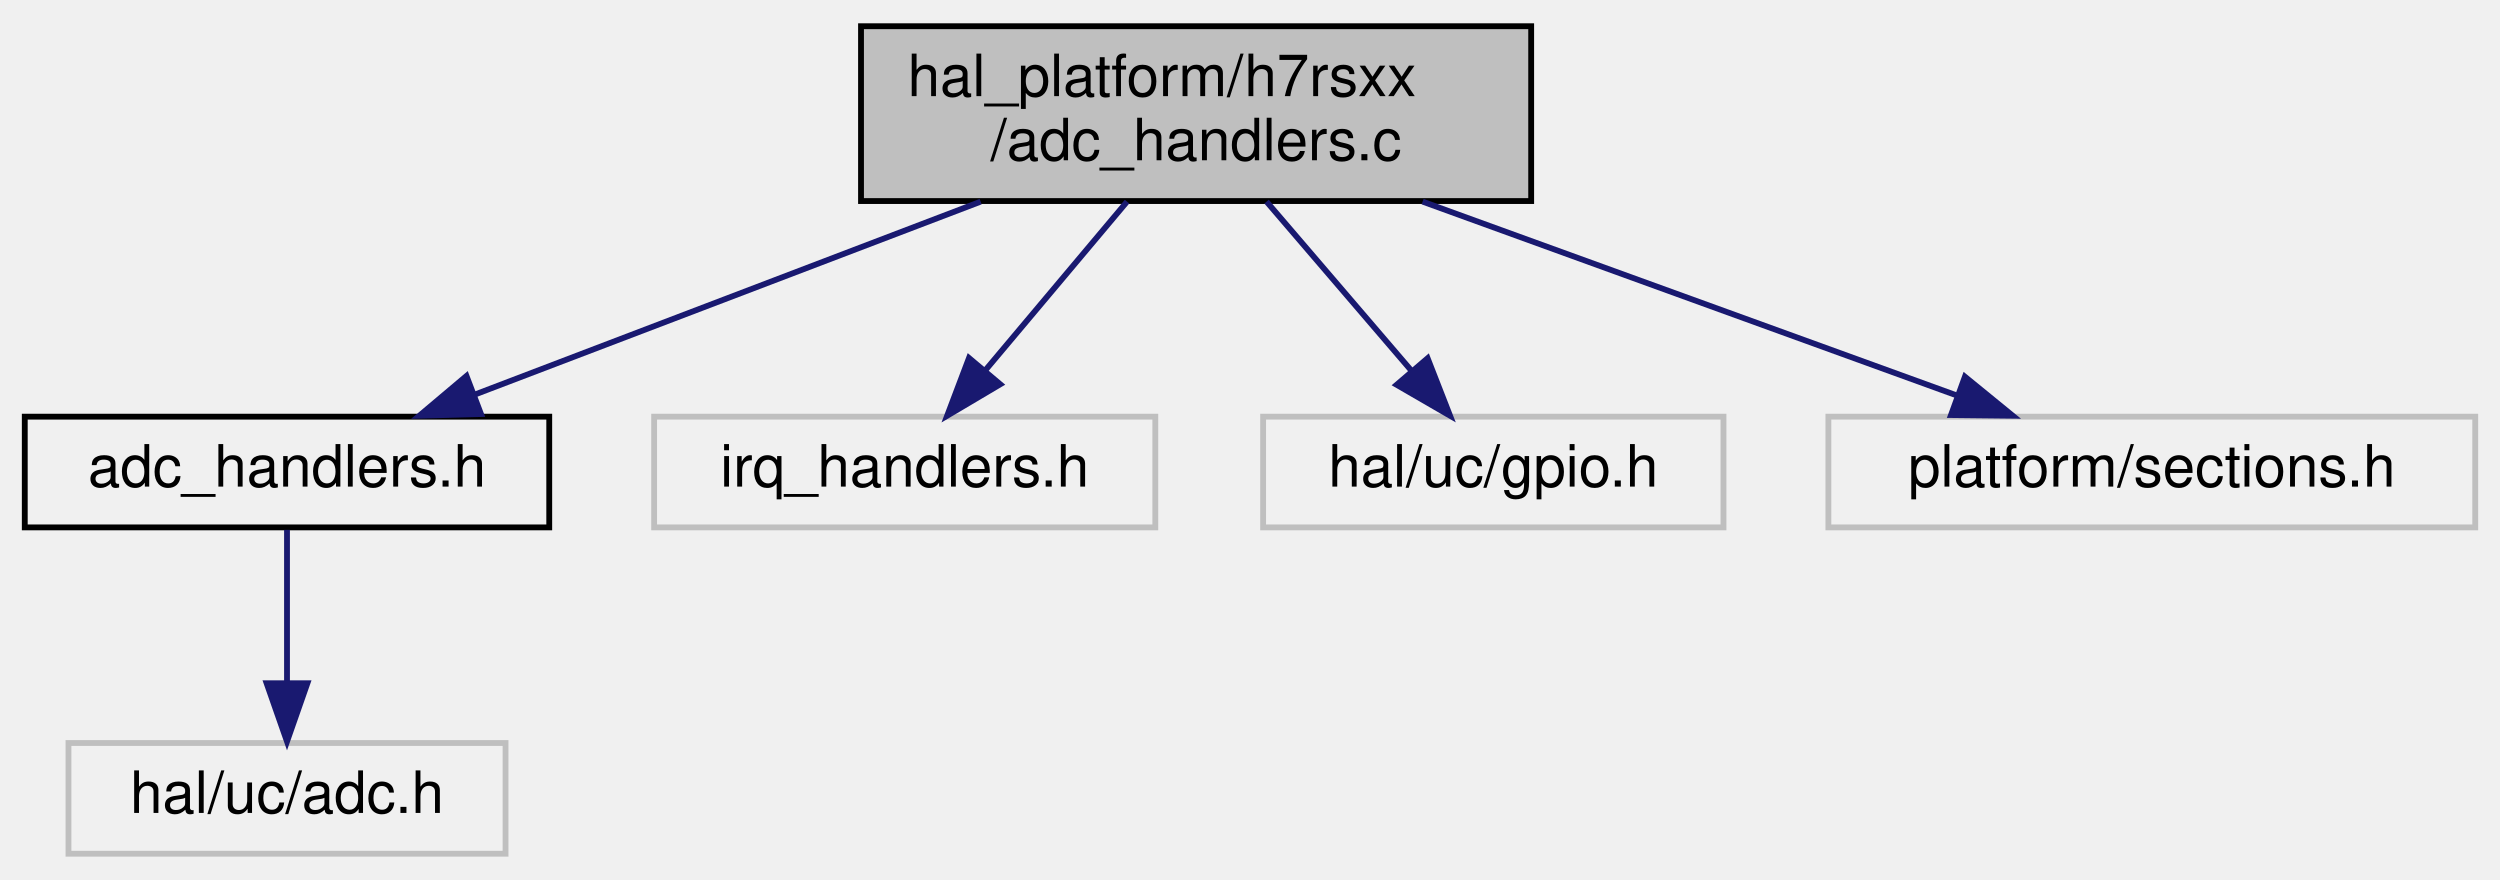
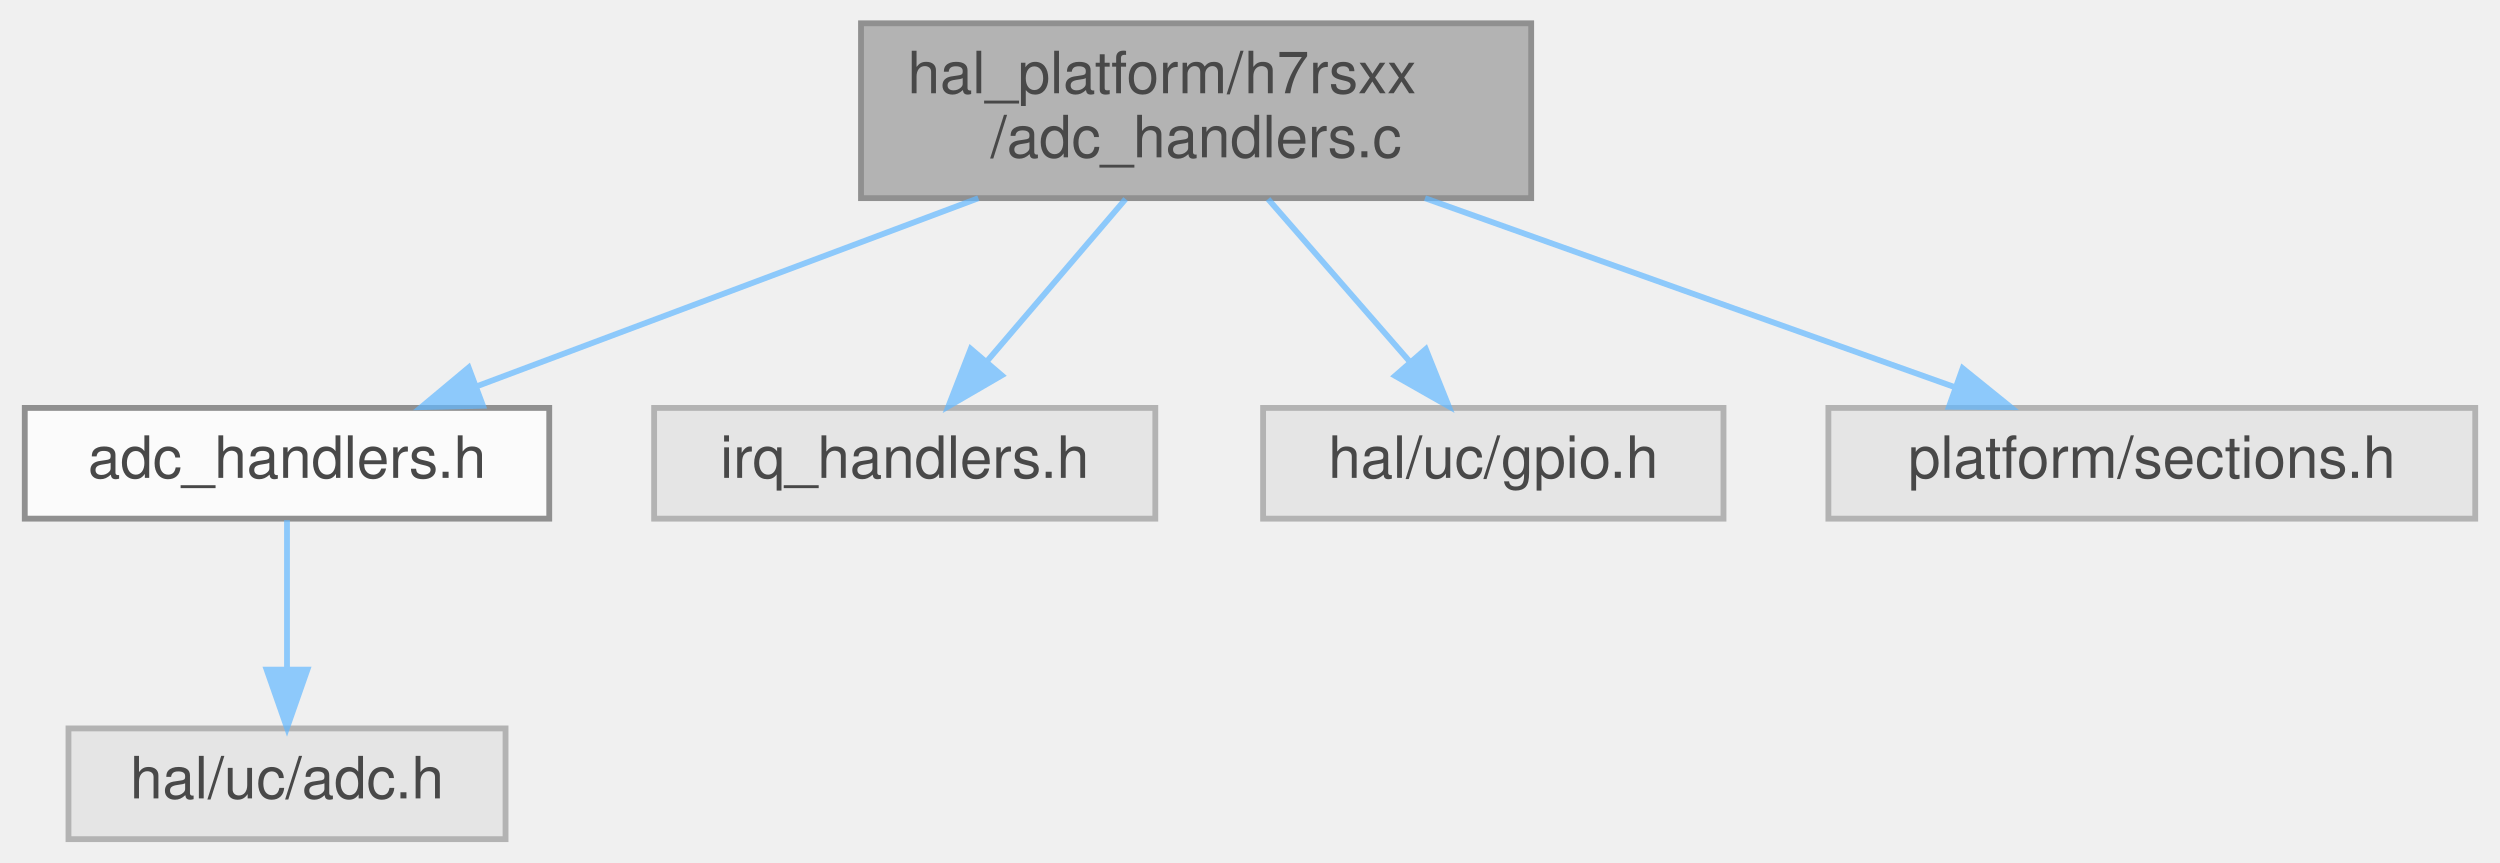
- <svg xmlns="http://www.w3.org/2000/svg" xmlns:xlink="http://www.w3.org/1999/xlink" width="429pt" height="151pt" viewBox="0.00 0.00 428.50 151.00">
-   <g id="graph0" class="graph" transform="scale(1 1) rotate(0) translate(4 147)">
-     <g id="node1" class="node">
-       <g id="a_node1">
-         <a xlink:title=" ">
-           <polygon fill="#bfbfbf" stroke="black" points="143.5,-112.5 143.5,-142.5 258.5,-142.5 258.5,-112.5 143.5,-112.5" />
-           <text text-anchor="start" x="151.5" y="-130.5" font-family="Helvetica,sans-Serif" font-size="10.00">hal_platform/h7rsxx</text>
-           <text text-anchor="middle" x="201" y="-119.5" font-family="Helvetica,sans-Serif" font-size="10.00">/adc_handlers.c</text>
-         </a>
+ <svg xmlns="http://www.w3.org/2000/svg" xmlns:xlink="http://www.w3.org/1999/xlink" width="429pt" height="148pt" viewBox="0.00 0.00 428.50 148.00">
+   <svg id="main" version="1.1" xml:space="preserve">
+     <style type="text/css">
+ .node, .edge {opacity: 0.7;}
+ .node.selected, .edge.selected {opacity: 1;}
+ .edge:hover path { stroke: red; }
+ .edge:hover polygon { stroke: red; fill: red; }
+ </style>
+     <svg id="graph" class="graph">
+       <g id="graph0" class="graph" transform="scale(1 1) rotate(0) translate(4 144)">
+         <g id="Node000001" class="node">
+           <g id="a_Node000001">
+             <a xlink:title=" ">
+               <polygon fill="#999999" stroke="#666666" points="258.5,-140 143.5,-140 143.5,-110 258.5,-110 258.5,-140" />
+               <text text-anchor="start" x="151.5" y="-128" font-family="Helvetica,sans-Serif" font-size="10.00">hal_platform/h7rsxx</text>
+               <text text-anchor="middle" x="201" y="-117" font-family="Helvetica,sans-Serif" font-size="10.00">/adc_handlers.c</text>
+             </a>
+           </g>
+         </g>
+         <g id="Node000002" class="node">
+           <g id="a_Node000002">
+             <a xlink:href="h7rsxx_2adc__handlers_8h.html" target="_top" xlink:title=" ">
+               <polygon fill="white" stroke="#666666" points="90,-74 0,-74 0,-55 90,-55 90,-74" />
+               <text text-anchor="middle" x="45" y="-62" font-family="Helvetica,sans-Serif" font-size="10.00">adc_handlers.h</text>
+             </a>
+           </g>
+         </g>
+         <g id="edge1_Node000001_Node000002" class="edge">
+           <g id="a_edge1_Node000001_Node000002">
+             <a xlink:title=" ">
+               <path fill="none" stroke="#63b8ff" d="M163.63,-109.99C137.37,-100.14 102.59,-87.1 77.48,-77.68" />
+               <polygon fill="#63b8ff" stroke="#63b8ff" points="78.63,-74.37 68.04,-74.14 76.17,-80.93 78.63,-74.37" />
+             </a>
+           </g>
+         </g>
+         <g id="Node000004" class="node">
+           <g id="a_Node000004">
+             <a xlink:title=" ">
+               <polygon fill="#e0e0e0" stroke="#999999" points="194,-74 108,-74 108,-55 194,-55 194,-74" />
+               <text text-anchor="middle" x="151" y="-62" font-family="Helvetica,sans-Serif" font-size="10.00">irq_handlers.h</text>
+             </a>
+           </g>
+         </g>
+         <g id="edge3_Node000001_Node000004" class="edge">
+           <g id="a_edge3_Node000001_Node000004">
+             <a xlink:title=" ">
+               <path fill="none" stroke="#63b8ff" d="M188.9,-109.84C181.71,-101.43 172.57,-90.74 165.07,-81.96" />
+               <polygon fill="#63b8ff" stroke="#63b8ff" points="167.65,-79.59 158.49,-74.27 162.33,-84.14 167.65,-79.59" />
+             </a>
+           </g>
+         </g>
+         <g id="Node000005" class="node">
+           <g id="a_Node000005">
+             <a xlink:title=" ">
+               <polygon fill="#e0e0e0" stroke="#999999" points="291.5,-74 212.5,-74 212.5,-55 291.5,-55 291.5,-74" />
+               <text text-anchor="middle" x="252" y="-62" font-family="Helvetica,sans-Serif" font-size="10.00">hal/uc/gpio.h</text>
+             </a>
+           </g>
+         </g>
+         <g id="edge4_Node000001_Node000005" class="edge">
+           <g id="a_edge4_Node000001_Node000005">
+             <a xlink:title=" ">
+               <path fill="none" stroke="#63b8ff" d="M213.35,-109.84C220.67,-101.43 230,-90.74 237.65,-81.96" />
+               <polygon fill="#63b8ff" stroke="#63b8ff" points="240.42,-84.1 244.36,-74.27 235.15,-79.5 240.42,-84.1" />
+             </a>
+           </g>
+         </g>
+         <g id="Node000006" class="node">
+           <g id="a_Node000006">
+             <a xlink:title=" ">
+               <polygon fill="#e0e0e0" stroke="#999999" points="420.5,-74 309.5,-74 309.5,-55 420.5,-55 420.5,-74" />
+               <text text-anchor="middle" x="365" y="-62" font-family="Helvetica,sans-Serif" font-size="10.00">platform/sections.h</text>
+             </a>
+           </g>
+         </g>
+         <g id="edge5_Node000001_Node000006" class="edge">
+           <g id="a_edge5_Node000001_Node000006">
+             <a xlink:title=" ">
+               <path fill="none" stroke="#63b8ff" d="M240.28,-109.99C268.01,-100.1 304.78,-86.98 331.2,-77.56" />
+               <polygon fill="#63b8ff" stroke="#63b8ff" points="332.54,-80.8 340.78,-74.14 330.19,-74.2 332.54,-80.8" />
+             </a>
+           </g>
+         </g>
+         <g id="Node000003" class="node">
+           <g id="a_Node000003">
+             <a xlink:title=" ">
+               <polygon fill="#e0e0e0" stroke="#999999" points="82.5,-19 7.5,-19 7.5,0 82.5,0 82.5,-19" />
+               <text text-anchor="middle" x="45" y="-7" font-family="Helvetica,sans-Serif" font-size="10.00">hal/uc/adc.h</text>
+             </a>
+           </g>
+         </g>
+         <g id="edge2_Node000002_Node000003" class="edge">
+           <g id="a_edge2_Node000002_Node000003">
+             <a xlink:title=" ">
+               <path fill="none" stroke="#63b8ff" d="M45,-54.75C45,-47.8 45,-37.85 45,-29.13" />
+               <polygon fill="#63b8ff" stroke="#63b8ff" points="48.5,-29.09 45,-19.09 41.5,-29.09 48.5,-29.09" />
+             </a>
+           </g>
+         </g>
      </g>
-     </g>
-     <g id="node2" class="node">
-       <g id="a_node2">
-         <a xlink:href="h7rsxx_2adc__handlers_8h.html" target="_top" xlink:title=" ">
-           <polygon fill="none" stroke="black" points="0,-56.5 0,-75.5 90,-75.5 90,-56.5 0,-56.5" />
-           <text text-anchor="middle" x="45" y="-63.5" font-family="Helvetica,sans-Serif" font-size="10.00">adc_handlers.h</text>
-         </a>
-       </g>
-     </g>
-     <g id="edge1" class="edge">
-       <path fill="none" stroke="midnightblue" d="M164.03,-112.4C137.62,-102.33 102.44,-88.91 77.19,-79.28" />
-       <polygon fill="midnightblue" stroke="midnightblue" points="78.29,-75.95 67.7,-75.66 75.8,-82.49 78.29,-75.95" />
-     </g>
-     <g id="node4" class="node">
-       <g id="a_node4">
-         <a xlink:title=" ">
-           <polygon fill="none" stroke="#bfbfbf" points="108,-56.5 108,-75.5 194,-75.5 194,-56.5 108,-56.5" />
-           <text text-anchor="middle" x="151" y="-63.5" font-family="Helvetica,sans-Serif" font-size="10.00">irq_handlers.h</text>
-         </a>
-       </g>
-     </g>
-     <g id="edge3" class="edge">
-       <path fill="none" stroke="midnightblue" d="M189.15,-112.4C181.89,-103.75 172.55,-92.64 164.93,-83.58" />
-       <polygon fill="midnightblue" stroke="midnightblue" points="167.39,-81.06 158.28,-75.66 162.03,-85.57 167.39,-81.06" />
-     </g>
-     <g id="node5" class="node">
-       <g id="a_node5">
-         <a xlink:title=" ">
-           <polygon fill="none" stroke="#bfbfbf" points="212.5,-56.5 212.5,-75.5 291.5,-75.5 291.5,-56.5 212.5,-56.5" />
-           <text text-anchor="middle" x="252" y="-63.5" font-family="Helvetica,sans-Serif" font-size="10.00">hal/uc/gpio.h</text>
-         </a>
-       </g>
-     </g>
-     <g id="edge4" class="edge">
-       <path fill="none" stroke="midnightblue" d="M213.09,-112.4C220.57,-103.66 230.22,-92.41 238.03,-83.3" />
-       <polygon fill="midnightblue" stroke="midnightblue" points="240.73,-85.53 244.58,-75.66 235.41,-80.97 240.73,-85.53" />
-     </g>
-     <g id="node6" class="node">
-       <g id="a_node6">
-         <a xlink:title=" ">
-           <polygon fill="none" stroke="#bfbfbf" points="309.5,-56.5 309.5,-75.5 420.5,-75.5 420.5,-56.5 309.5,-56.5" />
-           <text text-anchor="middle" x="365" y="-63.5" font-family="Helvetica,sans-Serif" font-size="10.00">platform/sections.h</text>
-         </a>
-       </g>
-     </g>
-     <g id="edge5" class="edge">
-       <path fill="none" stroke="midnightblue" d="M239.87,-112.4C267.75,-102.28 304.94,-88.79 331.51,-79.15" />
-       <polygon fill="midnightblue" stroke="midnightblue" points="332.93,-82.36 341.14,-75.66 330.54,-75.78 332.93,-82.36" />
-     </g>
-     <g id="node3" class="node">
-       <g id="a_node3">
-         <a xlink:title=" ">
-           <polygon fill="none" stroke="#bfbfbf" points="7.5,-0.5 7.5,-19.5 82.5,-19.5 82.5,-0.5 7.5,-0.5" />
-           <text text-anchor="middle" x="45" y="-7.5" font-family="Helvetica,sans-Serif" font-size="10.00">hal/uc/adc.h</text>
-         </a>
-       </g>
-     </g>
-     <g id="edge2" class="edge">
-       <path fill="none" stroke="midnightblue" d="M45,-56.08C45,-49.01 45,-38.86 45,-29.99" />
-       <polygon fill="midnightblue" stroke="midnightblue" points="48.5,-29.75 45,-19.75 41.5,-29.75 48.5,-29.75" />
-     </g>
-   </g>
+     </svg>
+   </svg>
+   <style type="text/css">
+ 
+ [data-mouse-over-selected='false'] { opacity: 0.7; }
+ [data-mouse-over-selected='true']  { opacity: 1.0; }
+ 
+ </style>
</svg>
